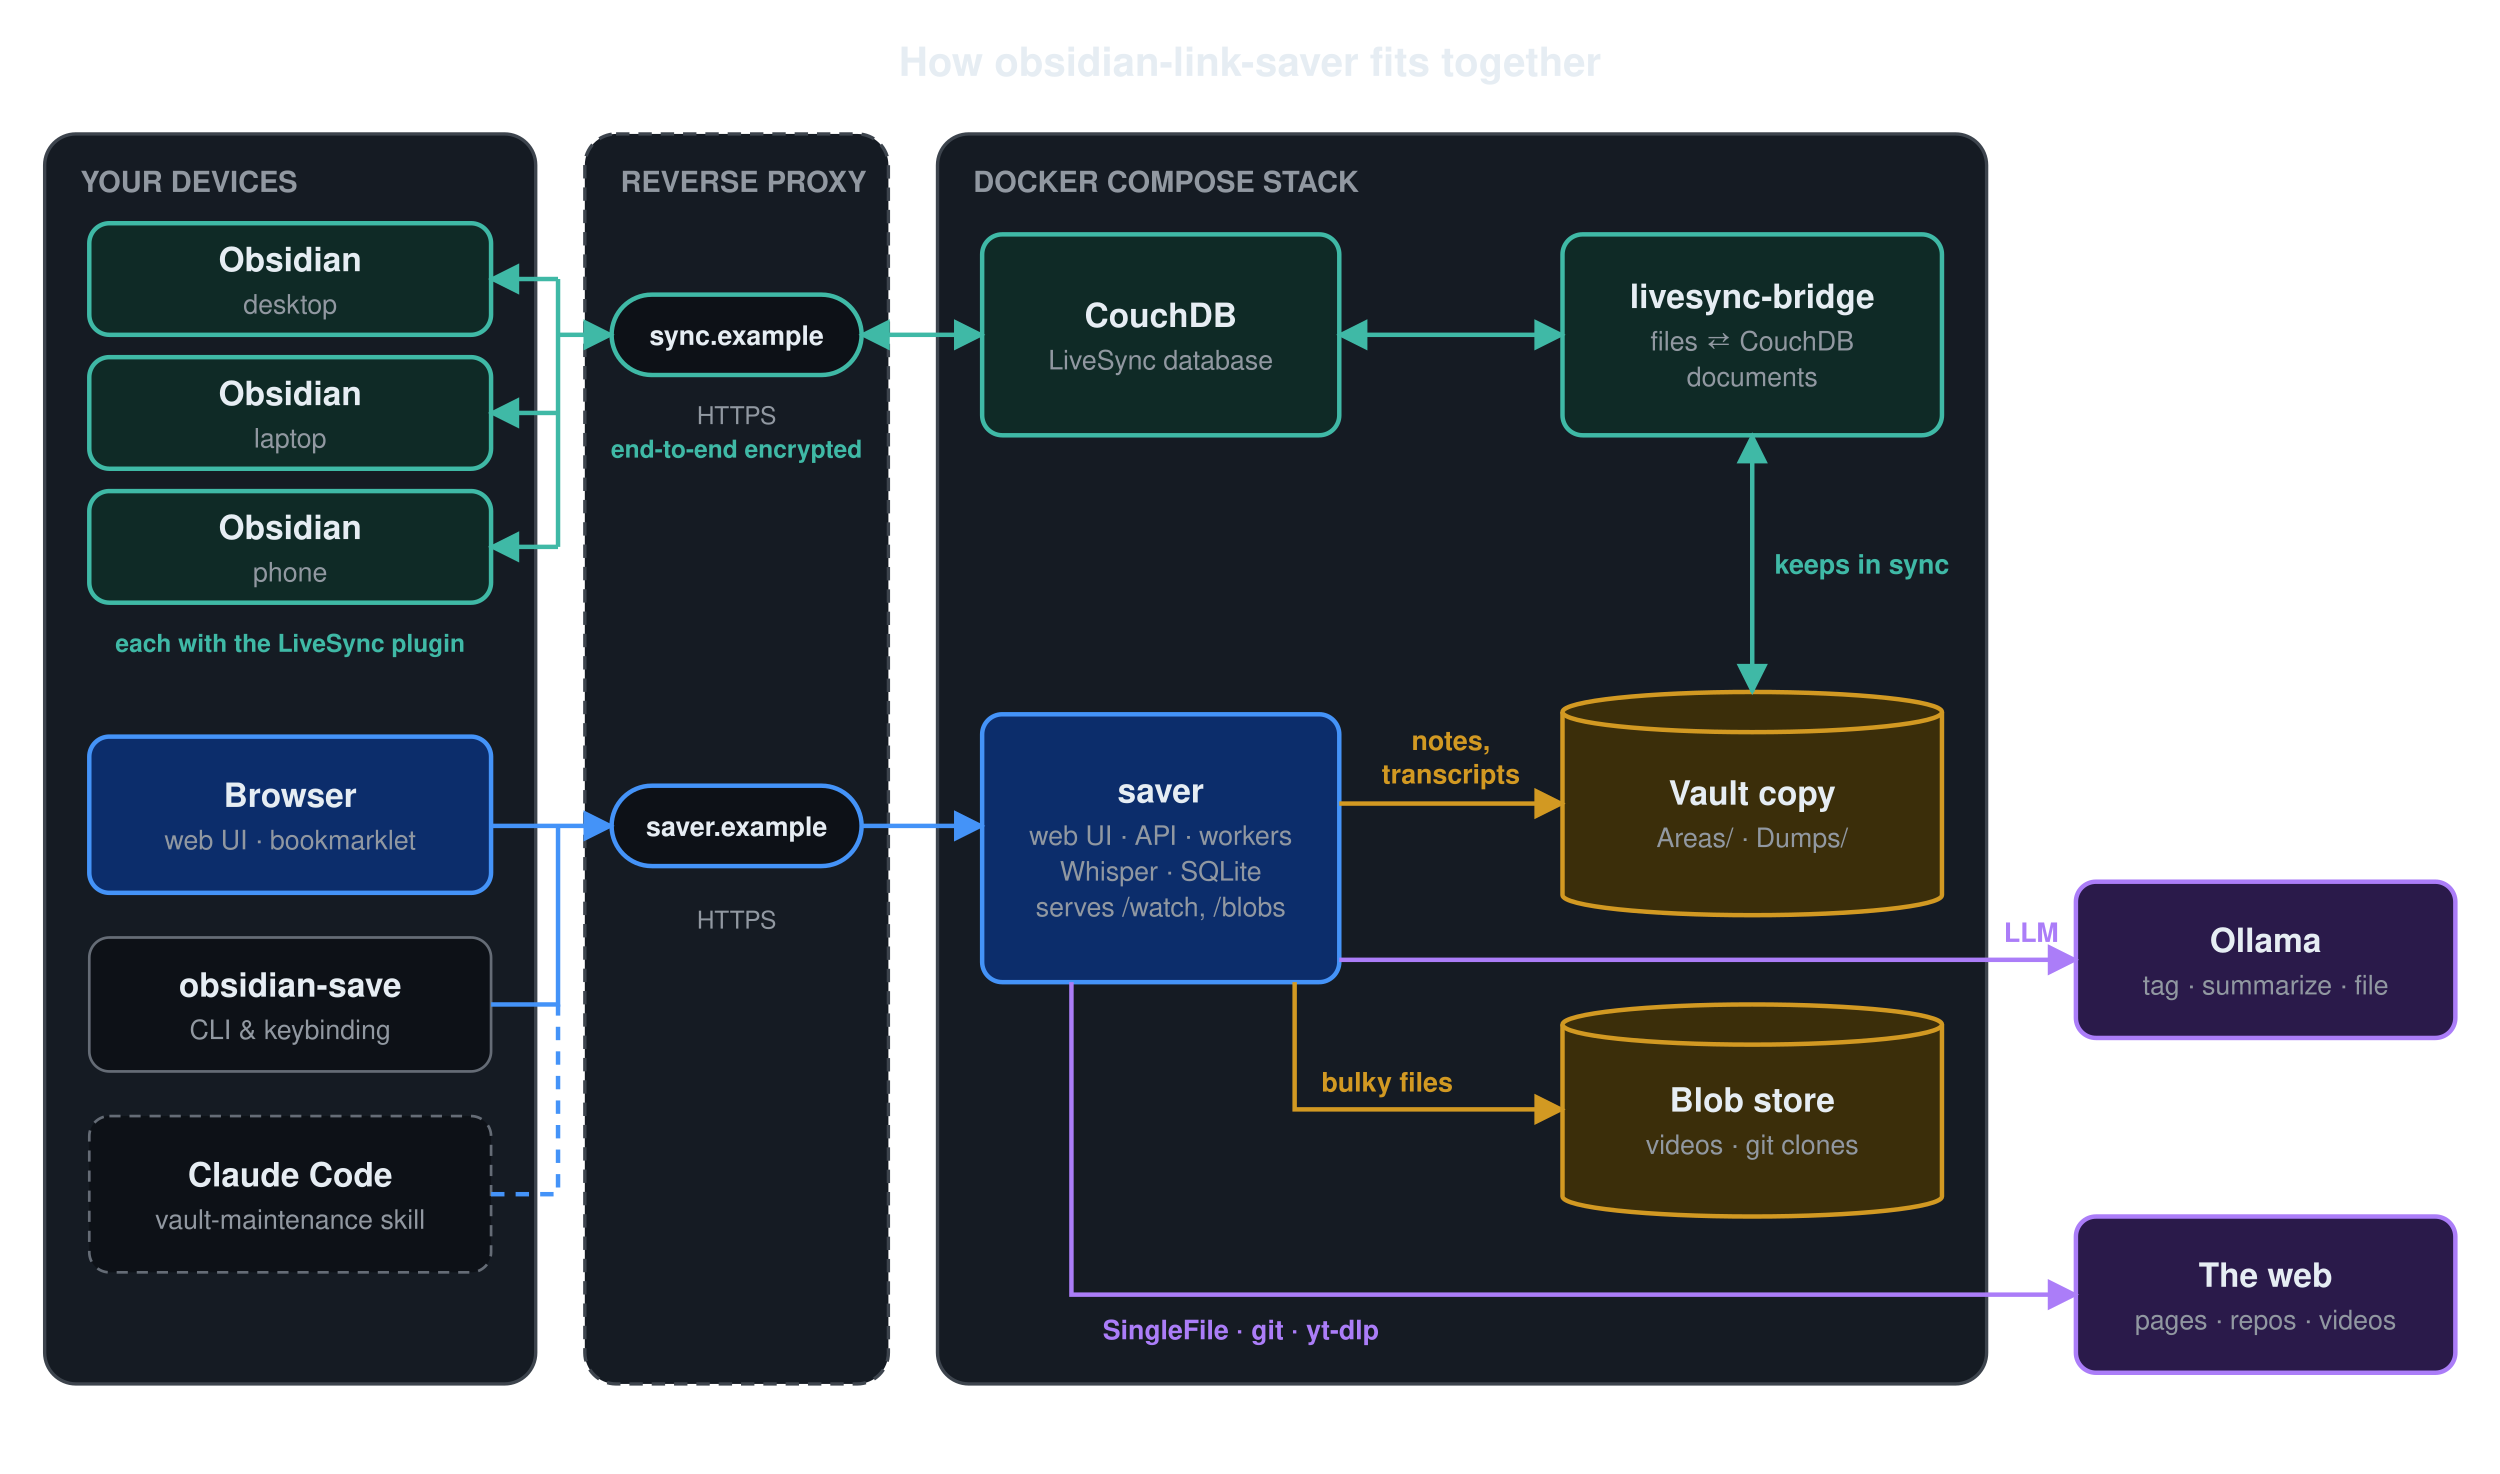
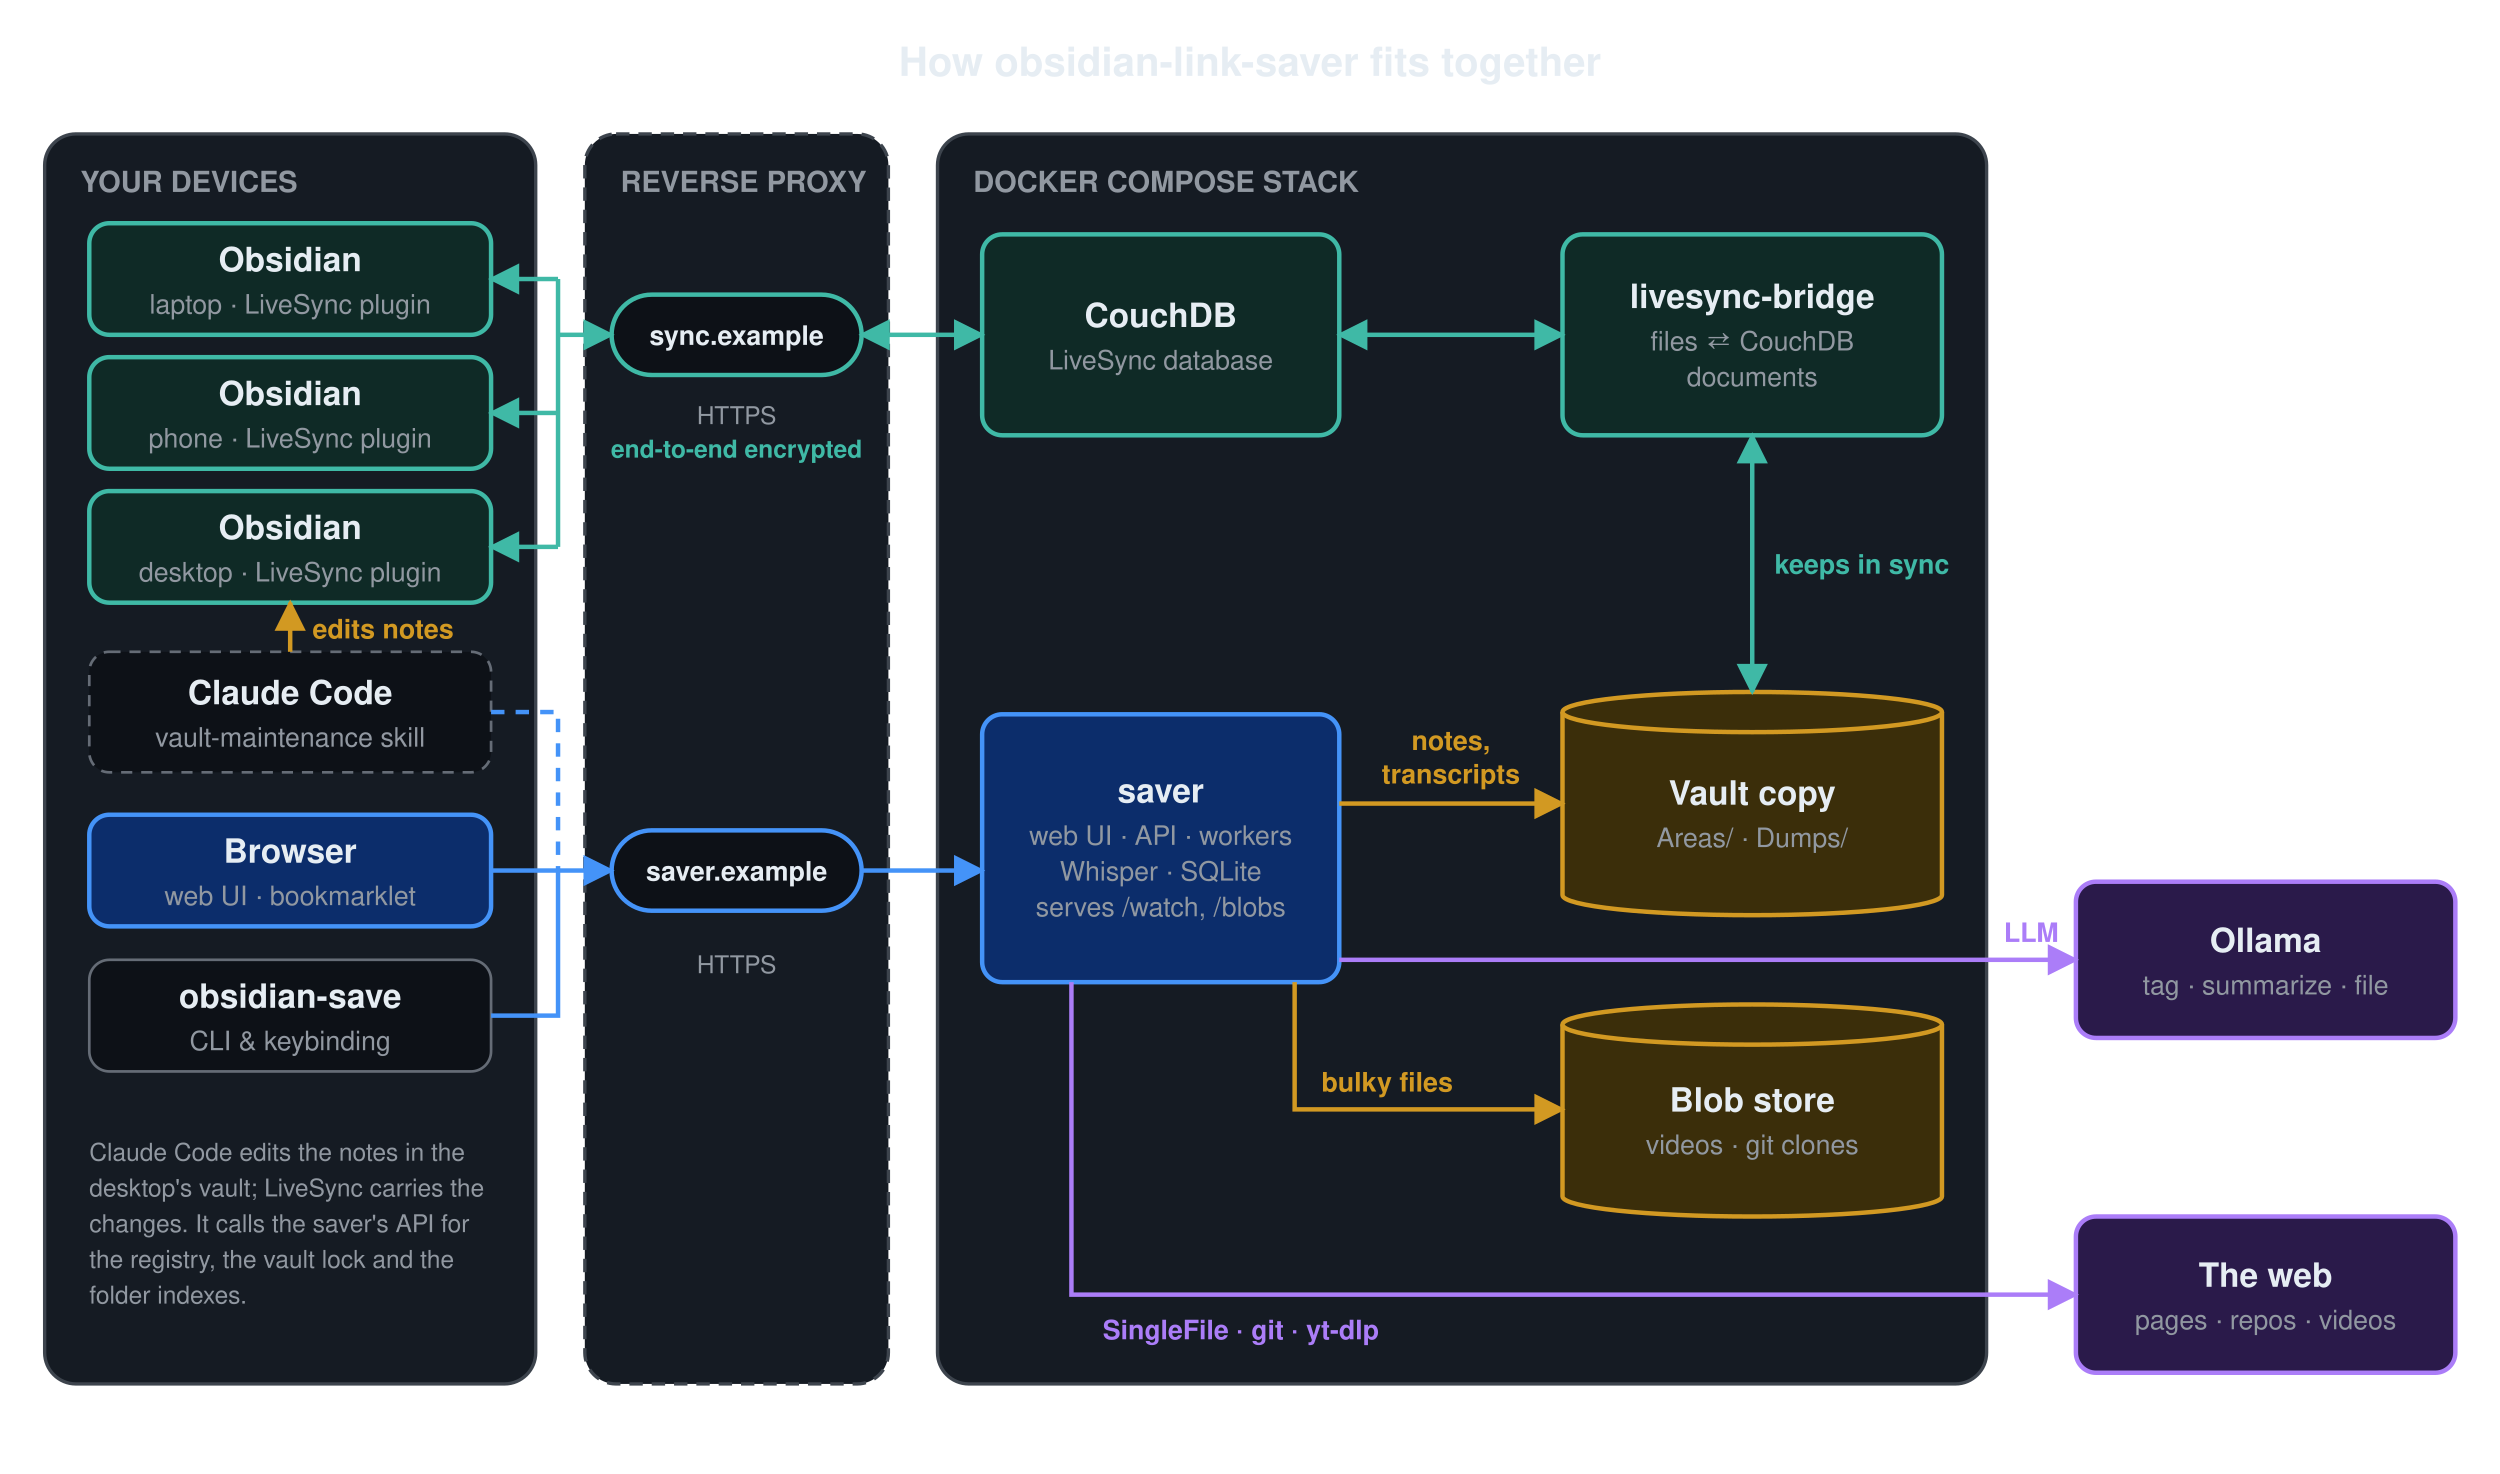
<svg xmlns="http://www.w3.org/2000/svg" width="1120" height="660" viewBox="0 0 1120 660" font-family="-apple-system, BlinkMacSystemFont, 'Segoe UI', Helvetica, Arial, sans-serif" role="img" aria-labelledby="t d">
  <defs>
    <marker id="a-sync" viewBox="0 0 10 10" refX="9" refY="5" markerWidth="7" markerHeight="7" orient="auto-start-reverse">
      <path d="M0,0 L10,5 L0,10 z" fill="#3fb9a6" />
    </marker>
    <marker id="a-save" viewBox="0 0 10 10" refX="9" refY="5" markerWidth="7" markerHeight="7" orient="auto-start-reverse">
      <path d="M0,0 L10,5 L0,10 z" fill="#4493f8" />
    </marker>
    <marker id="a-store" viewBox="0 0 10 10" refX="9" refY="5" markerWidth="7" markerHeight="7" orient="auto-start-reverse">
      <path d="M0,0 L10,5 L0,10 z" fill="#d29922" />
    </marker>
    <marker id="a-ext" viewBox="0 0 10 10" refX="9" refY="5" markerWidth="7" markerHeight="7" orient="auto-start-reverse">
      <path d="M0,0 L10,5 L0,10 z" fill="#ab7df8" />
    </marker>
  </defs>
  <rect x="20" y="60" width="220" height="560" rx="14" fill="#151b23" stroke="#3d444d" stroke-width="1.5" />
  <text x="36" y="86" font-size="13" font-weight="600" fill="#9198a1" text-anchor="start">YOUR DEVICES</text>
  <rect x="262" y="60" width="136" height="560" rx="14" fill="#151b23" stroke="#3d444d" stroke-width="1.5" stroke-dasharray="6 4" />
  <text x="278" y="86" font-size="13" font-weight="600" fill="#9198a1" text-anchor="start">REVERSE PROXY</text>
  <rect x="420" y="60" width="470" height="560" rx="14" fill="#151b23" stroke="#3d444d" stroke-width="1.5" />
  <text x="436" y="86" font-size="13" font-weight="600" fill="#9198a1" text-anchor="start">DOCKER COMPOSE STACK</text>
  <text x="560.0" y="34" font-size="18" font-weight="700" fill="#e6edf3" text-anchor="middle">How obsidian-link-saver fits together</text>
  <rect x="40" y="100" width="180" height="50" rx="9" fill="#0f2a26" stroke="#3fb9a6" stroke-width="2" />
  <text x="130.0" y="121.5" font-size="15" font-weight="600" fill="#e6edf3" text-anchor="middle">Obsidian</text>
-   <text x="130.0" y="140.5" font-size="12" font-weight="normal" fill="#9198a1" text-anchor="middle">desktop</text>
+   <text x="130.0" y="140.5" font-size="12" font-weight="normal" fill="#9198a1" text-anchor="middle">laptop · LiveSync plugin</text>
  <rect x="40" y="160" width="180" height="50" rx="9" fill="#0f2a26" stroke="#3fb9a6" stroke-width="2" />
  <text x="130.0" y="181.5" font-size="15" font-weight="600" fill="#e6edf3" text-anchor="middle">Obsidian</text>
-   <text x="130.0" y="200.5" font-size="12" font-weight="normal" fill="#9198a1" text-anchor="middle">laptop</text>
+   <text x="130.0" y="200.5" font-size="12" font-weight="normal" fill="#9198a1" text-anchor="middle">phone · LiveSync plugin</text>
  <rect x="40" y="220" width="180" height="50" rx="9" fill="#0f2a26" stroke="#3fb9a6" stroke-width="2" />
  <text x="130.0" y="241.5" font-size="15" font-weight="600" fill="#e6edf3" text-anchor="middle">Obsidian</text>
-   <text x="130.0" y="260.5" font-size="12" font-weight="normal" fill="#9198a1" text-anchor="middle">phone</text>
-   <text x="130" y="292" font-size="11" font-weight="600" fill="#3fb9a6" text-anchor="middle">each with the LiveSync plugin</text>
-   <rect x="40" y="330" width="180" height="70" rx="9" fill="#0c2d6b" stroke="#4493f8" stroke-width="2" />
-   <text x="130.0" y="361.5" font-size="15" font-weight="600" fill="#e6edf3" text-anchor="middle">Browser</text>
-   <text x="130.0" y="380.5" font-size="12" font-weight="normal" fill="#9198a1" text-anchor="middle">web UI · bookmarklet</text>
-   <rect x="40" y="420" width="180" height="60" rx="9" fill="#0d1117" stroke="#656c76" stroke-width="1.2" />
-   <text x="130.0" y="446.5" font-size="15" font-weight="600" fill="#e6edf3" text-anchor="middle">obsidian-save</text>
-   <text x="130.0" y="465.5" font-size="12" font-weight="normal" fill="#9198a1" text-anchor="middle">CLI &amp; keybinding</text>
-   <rect x="40" y="500" width="180" height="70" rx="9" fill="#0d1117" stroke="#656c76" stroke-width="1.2" stroke-dasharray="5 4" />
-   <text x="130.0" y="531.5" font-size="15" font-weight="600" fill="#e6edf3" text-anchor="middle">Claude Code</text>
-   <text x="130.0" y="550.5" font-size="12" font-weight="normal" fill="#9198a1" text-anchor="middle">vault-maintenance skill</text>
+   <text x="130.0" y="260.5" font-size="12" font-weight="normal" fill="#9198a1" text-anchor="middle">desktop · LiveSync plugin</text>
+   <rect x="40" y="292" width="180" height="54" rx="9" fill="#0d1117" stroke="#656c76" stroke-width="1.2" stroke-dasharray="5 4" />
+   <text x="130.0" y="315.5" font-size="15" font-weight="600" fill="#e6edf3" text-anchor="middle">Claude Code</text>
+   <text x="130.0" y="334.5" font-size="12" font-weight="normal" fill="#9198a1" text-anchor="middle">vault-maintenance skill</text>
+   <rect x="40" y="365" width="180" height="50" rx="9" fill="#0c2d6b" stroke="#4493f8" stroke-width="2" />
+   <text x="130.0" y="386.5" font-size="15" font-weight="600" fill="#e6edf3" text-anchor="middle">Browser</text>
+   <text x="130.0" y="405.5" font-size="12" font-weight="normal" fill="#9198a1" text-anchor="middle">web UI · bookmarklet</text>
+   <rect x="40" y="430" width="180" height="50" rx="9" fill="#0d1117" stroke="#656c76" stroke-width="1.2" />
+   <text x="130.0" y="451.5" font-size="15" font-weight="600" fill="#e6edf3" text-anchor="middle">obsidian-save</text>
+   <text x="130.0" y="470.5" font-size="12" font-weight="normal" fill="#9198a1" text-anchor="middle">CLI &amp; keybinding</text>
+   <text x="40" y="520" font-size="11" font-weight="normal" fill="#9198a1" text-anchor="start">Claude Code edits the notes in the</text>
+   <text x="40" y="536" font-size="11" font-weight="normal" fill="#9198a1" text-anchor="start">desktop's vault; LiveSync carries the</text>
+   <text x="40" y="552" font-size="11" font-weight="normal" fill="#9198a1" text-anchor="start">changes. It calls the saver's API for</text>
+   <text x="40" y="568" font-size="11" font-weight="normal" fill="#9198a1" text-anchor="start">the registry, the vault lock and the</text>
+   <text x="40" y="584" font-size="11" font-weight="normal" fill="#9198a1" text-anchor="start">folder indexes.</text>
  <rect x="274" y="132" width="112" height="36" rx="18.0" fill="#0d1117" stroke="#3fb9a6" stroke-width="2" />
  <text x="330.0" y="154.5" font-size="12" font-weight="600" fill="#e6edf3" text-anchor="middle">sync.example</text>
-   <rect x="274" y="352" width="112" height="36" rx="18.0" fill="#0d1117" stroke="#4493f8" stroke-width="2" />
-   <text x="330.0" y="374.5" font-size="12" font-weight="600" fill="#e6edf3" text-anchor="middle">saver.example</text>
+   <rect x="274" y="372" width="112" height="36" rx="18.0" fill="#0d1117" stroke="#4493f8" stroke-width="2" />
+   <text x="330.0" y="394.5" font-size="12" font-weight="600" fill="#e6edf3" text-anchor="middle">saver.example</text>
  <text x="330" y="190" font-size="11" font-weight="normal" fill="#9198a1" text-anchor="middle">HTTPS</text>
  <text x="330" y="205" font-size="11" font-weight="600" fill="#3fb9a6" text-anchor="middle">end-to-end encrypted</text>
-   <text x="330" y="416" font-size="11" font-weight="normal" fill="#9198a1" text-anchor="middle">HTTPS</text>
+   <text x="330" y="436" font-size="11" font-weight="normal" fill="#9198a1" text-anchor="middle">HTTPS</text>
  <rect x="440" y="105" width="160" height="90" rx="9" fill="#0f2a26" stroke="#3fb9a6" stroke-width="2" />
  <text x="520.0" y="146.5" font-size="15" font-weight="600" fill="#e6edf3" text-anchor="middle">CouchDB</text>
  <text x="520.0" y="165.5" font-size="12" font-weight="normal" fill="#9198a1" text-anchor="middle">LiveSync database</text>
  <rect x="700" y="105" width="170" height="90" rx="9" fill="#0f2a26" stroke="#3fb9a6" stroke-width="2" />
  <text x="785.0" y="138.0" font-size="15" font-weight="600" fill="#e6edf3" text-anchor="middle">livesync-bridge</text>
  <text x="785.0" y="157.0" font-size="12" font-weight="normal" fill="#9198a1" text-anchor="middle">files ⇄ CouchDB</text>
  <text x="785.0" y="173.0" font-size="12" font-weight="normal" fill="#9198a1" text-anchor="middle">documents</text>
  <rect x="440" y="320" width="160" height="120" rx="9" fill="#0c2d6b" stroke="#4493f8" stroke-width="2" />
  <text x="520.0" y="359.5" font-size="15" font-weight="600" fill="#e6edf3" text-anchor="middle">saver</text>
  <text x="520.0" y="378.5" font-size="12" font-weight="normal" fill="#9198a1" text-anchor="middle">web UI · API · workers</text>
  <text x="520.0" y="394.5" font-size="12" font-weight="normal" fill="#9198a1" text-anchor="middle">Whisper · SQLite</text>
  <text x="520.0" y="410.5" font-size="12" font-weight="normal" fill="#9198a1" text-anchor="middle">serves /watch, /blobs</text>
  <path d="M700,319 v82 a85.0,9 0 0 0 170,0 v-82" fill="#3b2e0a" stroke="#d29922" stroke-width="2" />
  <ellipse cx="785.0" cy="319" rx="85.0" ry="9" fill="#3b2e0a" stroke="#d29922" stroke-width="2" />
  <text x="785.0" y="360.5" font-size="15" font-weight="600" fill="#e6edf3" text-anchor="middle">Vault copy</text>
  <text x="785.0" y="379.5" font-size="12" font-weight="normal" fill="#9198a1" text-anchor="middle">Areas/ · Dumps/</text>
  <path d="M700,459 v77 a85.0,9 0 0 0 170,0 v-77" fill="#3b2e0a" stroke="#d29922" stroke-width="2" />
  <ellipse cx="785.0" cy="459" rx="85.0" ry="9" fill="#3b2e0a" stroke="#d29922" stroke-width="2" />
  <text x="785.0" y="498.0" font-size="15" font-weight="600" fill="#e6edf3" text-anchor="middle">Blob store</text>
  <text x="785.0" y="517.0" font-size="12" font-weight="normal" fill="#9198a1" text-anchor="middle">videos · git clones</text>
  <rect x="930" y="395" width="170" height="70" rx="9" fill="#2a1a4a" stroke="#ab7df8" stroke-width="2" />
  <text x="1015.0" y="426.5" font-size="15" font-weight="600" fill="#e6edf3" text-anchor="middle">Ollama</text>
  <text x="1015.0" y="445.5" font-size="12" font-weight="normal" fill="#9198a1" text-anchor="middle">tag · summarize · file</text>
  <rect x="930" y="545" width="170" height="70" rx="9" fill="#2a1a4a" stroke="#ab7df8" stroke-width="2" />
  <text x="1015.0" y="576.5" font-size="15" font-weight="600" fill="#e6edf3" text-anchor="middle">The web</text>
  <text x="1015.0" y="595.5" font-size="12" font-weight="normal" fill="#9198a1" text-anchor="middle">pages · repos · videos</text>
  <path d="M250,125 L220,125" fill="none" stroke="#3fb9a6" stroke-width="2" marker-end="url(#a-sync)" />
  <path d="M250,185 L220,185" fill="none" stroke="#3fb9a6" stroke-width="2" marker-end="url(#a-sync)" />
  <path d="M250,245 L220,245" fill="none" stroke="#3fb9a6" stroke-width="2" marker-end="url(#a-sync)" />
  <path d="M250,125 L250,245" stroke="#3fb9a6" stroke-width="2" fill="none" />
  <path d="M250,150 L274,150" fill="none" stroke="#3fb9a6" stroke-width="2" marker-end="url(#a-sync)" />
  <path d="M386,150 L440,150" fill="none" stroke="#3fb9a6" stroke-width="2" marker-start="url(#a-sync)" marker-end="url(#a-sync)" />
  <path d="M600,150 L700,150" fill="none" stroke="#3fb9a6" stroke-width="2" marker-start="url(#a-sync)" marker-end="url(#a-sync)" />
  <path d="M785,195 L785,310" fill="none" stroke="#3fb9a6" stroke-width="2" marker-start="url(#a-sync)" marker-end="url(#a-sync)" />
  <text x="795" y="257" font-size="12" font-weight="600" fill="#3fb9a6" text-anchor="start">keeps in sync</text>
-   <path d="M220,370 L274,370" fill="none" stroke="#4493f8" stroke-width="2" marker-end="url(#a-save)" />
-   <path d="M220,450 L250,450 L250,370" fill="none" stroke="#4493f8" stroke-width="2" />
-   <path d="M220,535 L250,535 L250,450" fill="none" stroke="#4493f8" stroke-width="2" stroke-dasharray="6 5" />
-   <path d="M386,370 L440,370" fill="none" stroke="#4493f8" stroke-width="2" marker-end="url(#a-save)" />
+   <path d="M220,390 L274,390" fill="none" stroke="#4493f8" stroke-width="2" marker-end="url(#a-save)" />
+   <path d="M220,455 L250,455 L250,390" fill="none" stroke="#4493f8" stroke-width="2" />
+   <path d="M220,319 L250,319 L250,390" fill="none" stroke="#4493f8" stroke-width="2" stroke-dasharray="6 5" />
+   <path d="M386,390 L440,390" fill="none" stroke="#4493f8" stroke-width="2" marker-end="url(#a-save)" />
+   <path d="M130,292 L130,270" fill="none" stroke="#d29922" stroke-width="2" marker-end="url(#a-store)" />
+   <text x="140" y="286" font-size="12" font-weight="600" fill="#d29922" text-anchor="start">edits notes</text>
  <path d="M600,360 L700,360" fill="none" stroke="#d29922" stroke-width="2" marker-end="url(#a-store)" />
  <text x="650" y="336" font-size="12" font-weight="600" fill="#d29922" text-anchor="middle">notes,</text>
  <text x="650" y="351" font-size="12" font-weight="600" fill="#d29922" text-anchor="middle">transcripts</text>
  <path d="M580,440 L580,497 L700,497" fill="none" stroke="#d29922" stroke-width="2" marker-end="url(#a-store)" />
  <text x="592" y="489" font-size="12" font-weight="600" fill="#d29922" text-anchor="start">bulky files</text>
  <path d="M600,430 L930,430" fill="none" stroke="#ab7df8" stroke-width="2" marker-end="url(#a-ext)" />
  <text x="910" y="422" font-size="12" font-weight="600" fill="#ab7df8" text-anchor="middle">LLM</text>
  <path d="M480,440 L480,580 L930,580" fill="none" stroke="#ab7df8" stroke-width="2" marker-end="url(#a-ext)" />
  <text x="494" y="600" font-size="12" font-weight="600" fill="#ab7df8" text-anchor="start">SingleFile · git · yt-dlp</text>
</svg>
